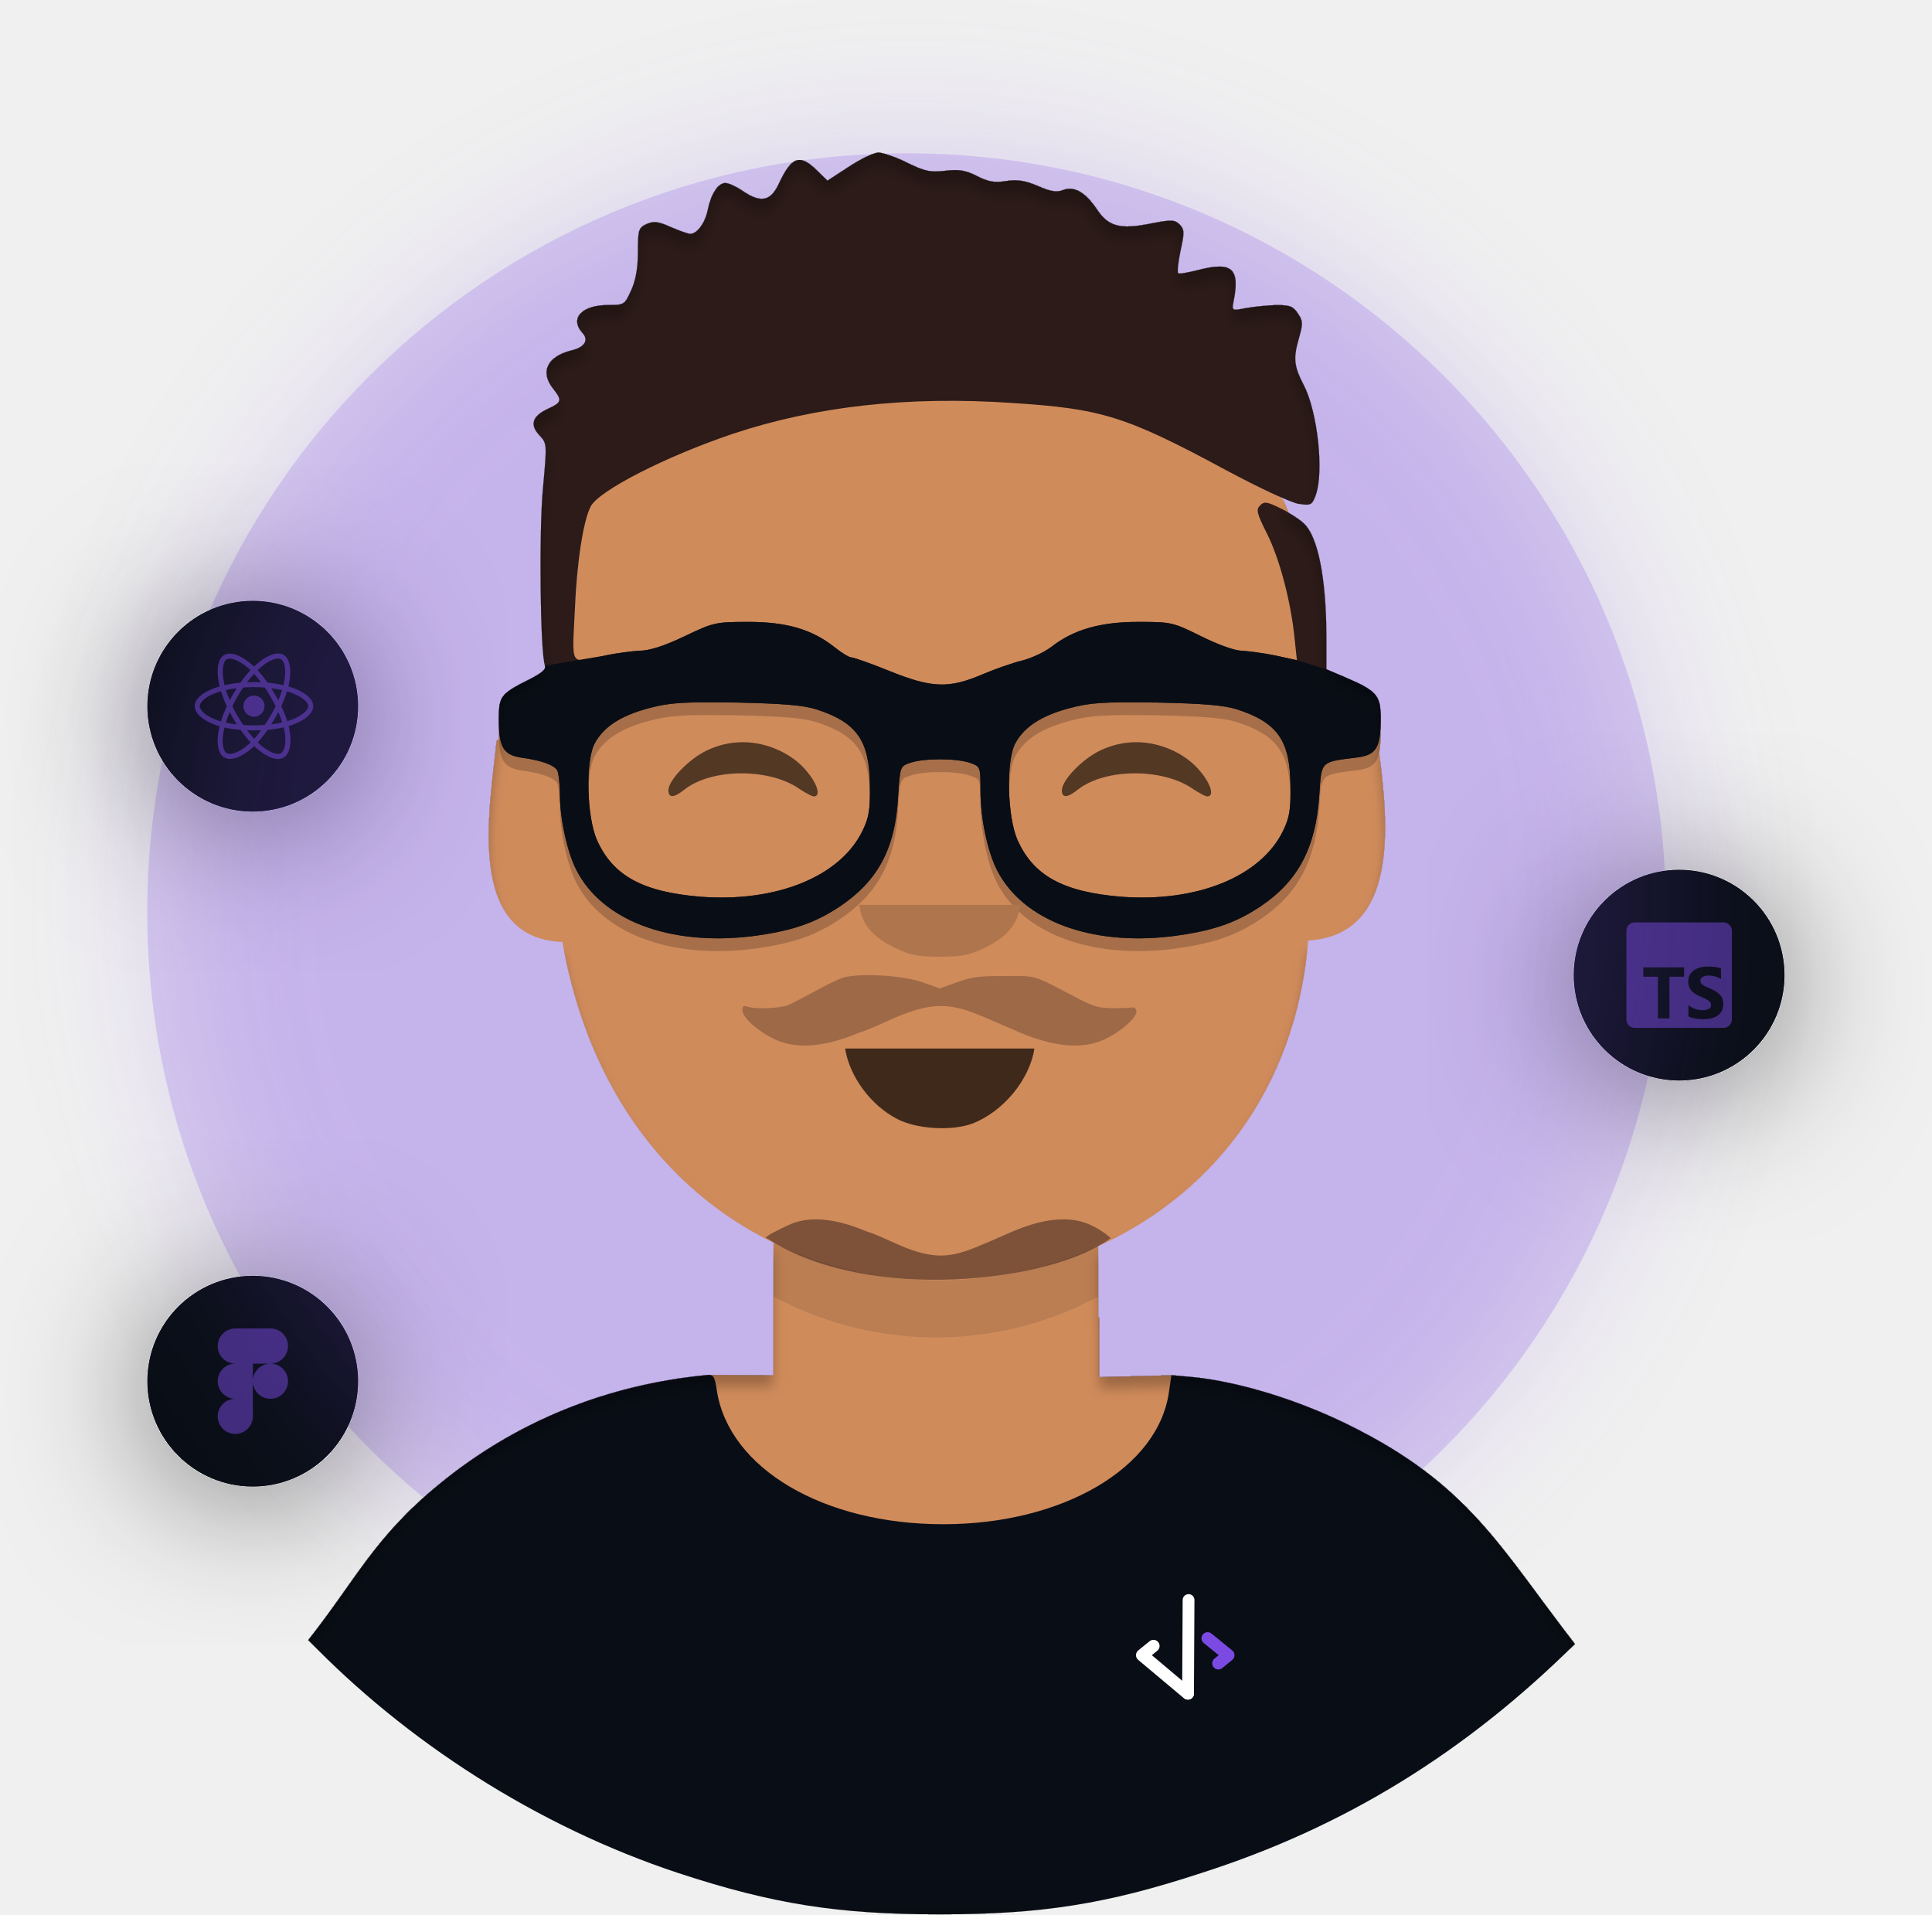
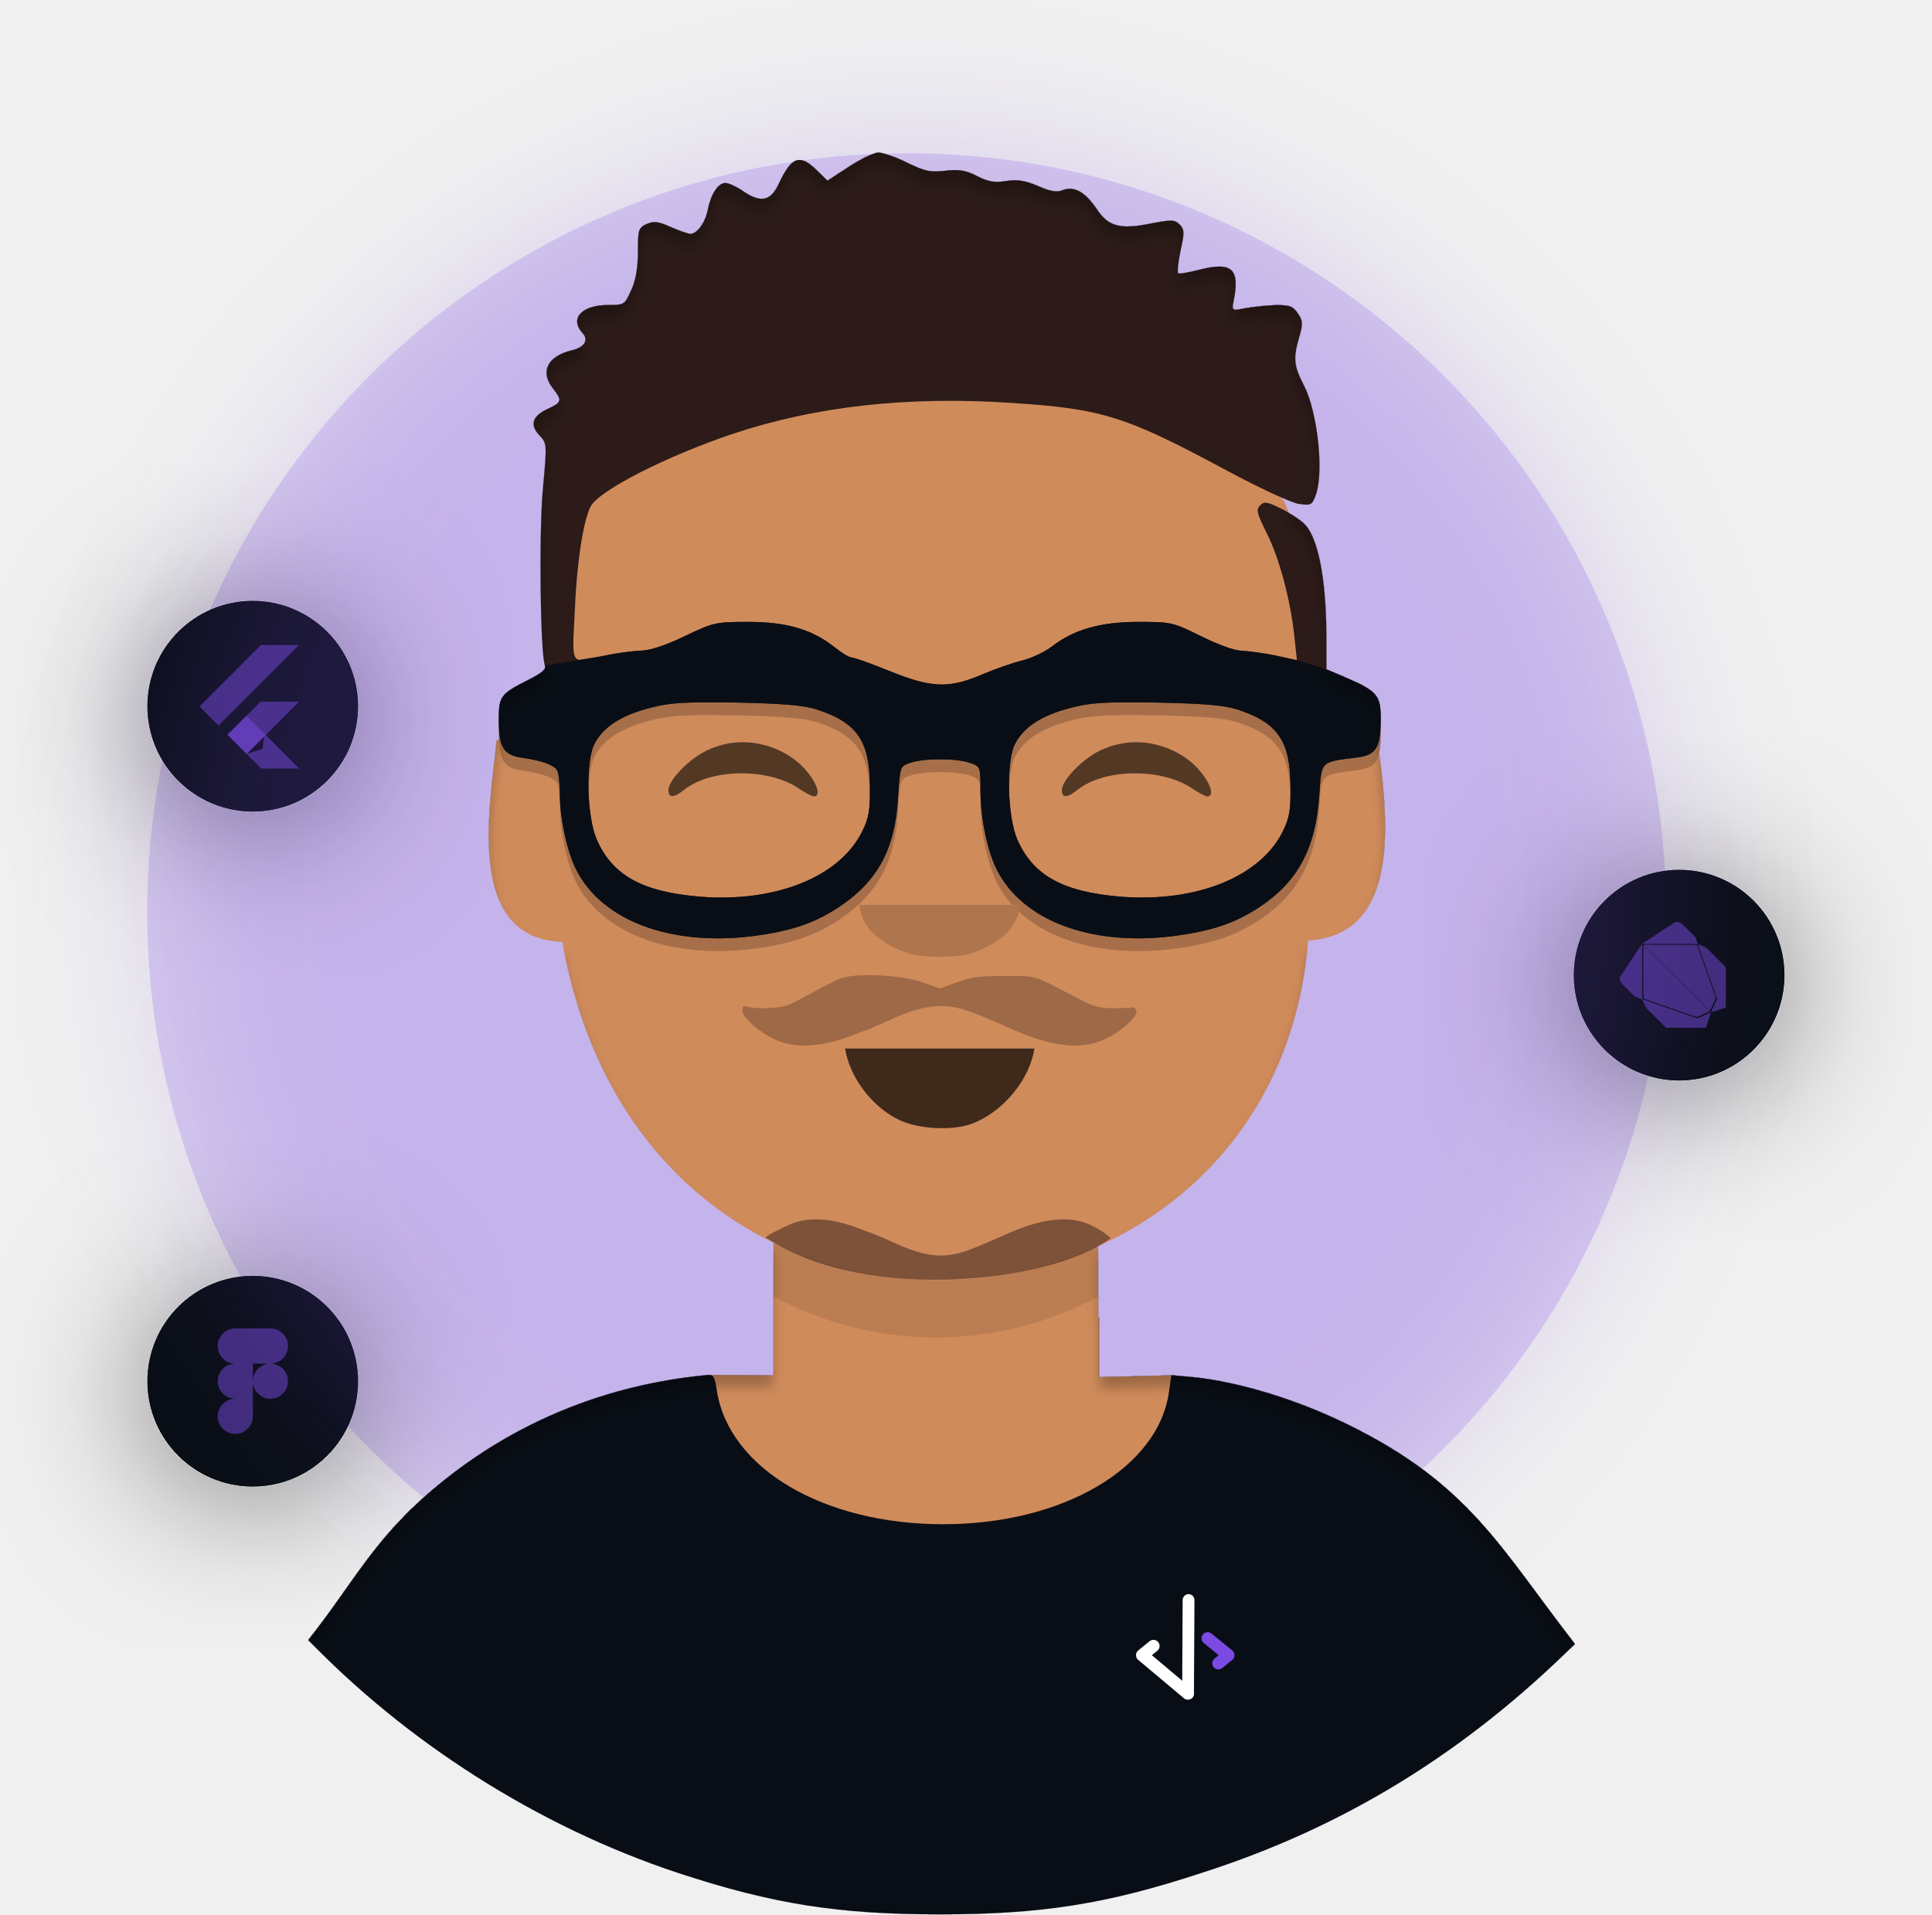
<svg xmlns="http://www.w3.org/2000/svg" width="656" height="650" viewBox="0 0 656 650" fill="none">
  <path d="M565.667 309.713C565.667 167.408 450.231 52.046 307.834 52.046C165.436 52.046 50 167.408 50 309.713C50 452.018 165.436 567.379 307.834 567.379C450.231 567.379 565.667 452.018 565.667 309.713Z" fill="#7B4AE2" fill-opacity="0.2" />
  <g filter="url(#filter0_d_21_4106)">
    <circle cx="570.143" cy="331.11" r="35.81" fill="#090E16" />
  </g>
-   <g clip-path="url(#clip0_21_4106)">
-     <path fill-rule="evenodd" clip-rule="evenodd" d="M585.251 313.205H555.036C553.491 313.205 552.238 314.458 552.238 316.003V346.218C552.238 347.763 553.491 349.015 555.036 349.015H585.251C586.796 349.015 588.049 347.763 588.049 346.218V316.003C588.049 314.458 586.796 313.205 585.251 313.205ZM573.293 345.112V341.248C573.994 341.836 574.755 342.277 575.577 342.57C576.399 342.864 577.229 343.011 578.066 343.011C578.558 343.011 578.987 342.967 579.353 342.878C579.72 342.79 580.026 342.667 580.272 342.51C580.517 342.353 580.701 342.168 580.821 341.955C580.942 341.741 581.003 341.51 581.003 341.26C581.003 340.922 580.906 340.621 580.713 340.355C580.519 340.089 580.256 339.844 579.921 339.618C579.587 339.393 579.19 339.176 578.731 338.967C578.272 338.757 577.776 338.544 577.245 338.327C575.891 337.763 574.882 337.075 574.218 336.262C573.553 335.449 573.221 334.467 573.221 333.316C573.221 332.415 573.402 331.64 573.765 330.992C574.127 330.344 574.621 329.811 575.245 329.392C575.869 328.974 576.592 328.666 577.414 328.469C578.236 328.271 579.106 328.173 580.024 328.173C580.926 328.173 581.726 328.227 582.423 328.336C583.119 328.444 583.762 328.611 584.35 328.837V332.447C584.06 332.246 583.744 332.068 583.401 331.916C583.059 331.763 582.706 331.636 582.344 331.535C581.981 331.434 581.621 331.36 581.262 331.312C580.904 331.264 580.564 331.239 580.241 331.239C579.798 331.239 579.396 331.282 579.033 331.366C578.671 331.451 578.364 331.569 578.115 331.722C577.865 331.875 577.672 332.058 577.535 332.272C577.398 332.485 577.329 332.724 577.329 332.99C577.329 333.28 577.406 333.539 577.559 333.769C577.712 333.998 577.929 334.216 578.211 334.421C578.493 334.626 578.836 334.827 579.238 335.024C579.641 335.222 580.096 335.425 580.604 335.634C581.297 335.924 581.919 336.232 582.471 336.558C583.023 336.884 583.496 337.252 583.891 337.663C584.285 338.073 584.587 338.542 584.797 339.069C585.006 339.596 585.111 340.21 585.111 340.91C585.111 341.876 584.928 342.687 584.561 343.343C584.195 343.999 583.697 344.53 583.069 344.937C582.441 345.343 581.71 345.635 580.876 345.812C580.042 345.989 579.162 346.078 578.236 346.078C577.285 346.078 576.381 345.997 575.523 345.836C574.665 345.675 573.922 345.434 573.293 345.112ZM571.822 331.634H566.854V345.798H562.918V331.634H557.974V328.452H571.822V331.634Z" fill="#7B4AE2" fill-opacity="0.5" />
-   </g>
+   <path d="M580.606 343.318C580.591 343.34 580.566 343.343 580.543 343.35C580.452 343.463 580.313 343.493 580.189 343.546C578.866 344.123 577.546 344.709 576.226 345.293C576.115 345.341 576.017 345.326 575.91 345.291C575.227 345.062 574.55 344.819 573.871 344.581C573.042 344.289 572.215 343.999 571.386 343.709C569.724 343.128 568.062 342.546 566.401 341.961C565.404 341.61 564.403 341.264 563.406 340.914C561.925 340.394 560.44 339.882 558.961 339.355C558.726 339.271 558.476 339.223 558.263 339.084C558.252 339.075 558.241 339.063 558.229 339.054C558.181 338.986 558.163 338.906 558.147 338.827C558.062 338.427 558.015 338.026 558.01 337.617C557.939 332.172 558.002 326.729 557.98 321.284C557.98 321.196 557.994 321.112 558.009 321.027C558.009 321.009 558.019 320.999 558.033 320.993C558.046 320.982 558.061 320.98 558.075 320.986C558.16 321.03 558.216 321.106 558.281 321.17C565.639 328.479 572.997 335.787 580.355 343.094C580.424 343.163 580.488 343.239 580.577 343.285C580.59 343.295 580.6 343.306 580.608 343.319L580.606 343.318ZM580.613 343.171C580.577 343.176 580.549 343.163 580.525 343.139C580.491 343.103 580.455 343.07 580.421 343.036C573.034 335.698 565.649 328.363 558.262 321.025C558.208 320.972 558.147 320.924 558.106 320.858C558.16 320.814 558.223 320.803 558.289 320.801C558.349 320.8 558.409 320.8 558.469 320.8C563.832 320.8 569.194 320.798 574.557 320.801C575.037 320.801 575.515 320.833 575.987 320.937C576.083 320.957 576.18 320.977 576.257 321.044C576.268 321.053 576.279 321.062 576.292 321.07C576.432 321.294 576.488 321.552 576.576 321.795C577.278 323.78 577.989 325.761 578.688 327.746C579.138 329.025 579.596 330.302 580.05 331.579C580.786 333.649 581.524 335.719 582.255 337.791C582.349 338.057 582.435 338.326 582.542 338.587C582.594 338.715 582.578 338.833 582.521 338.962C582.027 340.054 581.542 341.151 581.054 342.246C580.939 342.504 580.825 342.764 580.707 343.02C580.682 343.073 580.66 343.131 580.613 343.171ZM557.691 339.286C557.803 339.289 557.897 339.347 557.997 339.382C558.474 339.548 558.953 339.713 559.429 339.879C560.404 340.22 561.379 340.563 562.355 340.905C563.218 341.206 564.082 341.504 564.945 341.805C565.519 342.005 566.092 342.209 566.664 342.409C567.676 342.764 568.69 343.116 569.703 343.471C570.255 343.664 570.806 343.859 571.357 344.052C572.385 344.413 573.415 344.771 574.445 345.131C575.013 345.33 575.58 345.529 576.148 345.734C576.252 345.771 576.338 345.765 576.44 345.718C576.894 345.512 577.354 345.317 577.812 345.115C578.156 344.966 578.496 344.811 578.84 344.66C579.396 344.415 579.952 344.173 580.509 343.93C580.655 343.865 580.801 343.803 580.945 343.74C580.671 344.584 580.397 345.428 580.123 346.272C579.957 346.783 579.794 347.295 579.63 347.806C579.519 348.15 579.408 348.495 579.299 348.84C579.25 348.994 579.25 348.998 579.086 348.998C578.352 348.998 577.617 348.996 576.883 348.996C574.808 348.994 572.736 349.01 570.663 348.988C569.069 348.97 567.475 348.983 565.881 348.973C565.782 348.973 565.709 348.946 565.641 348.875C565.532 348.759 565.415 348.651 565.302 348.538C563.622 346.879 561.941 345.22 560.261 343.561C560.072 343.374 559.884 343.184 559.692 342.999C559.23 342.553 558.88 342.024 558.572 341.468C558.199 340.792 557.902 340.083 557.699 339.337C557.694 339.321 557.694 339.303 557.693 339.287L557.691 339.286ZM580.974 343.698C580.997 343.525 581.101 343.385 581.166 343.231C581.326 342.846 581.501 342.466 581.672 342.084C581.819 341.754 581.968 341.425 582.116 341.095C582.32 340.636 582.523 340.177 582.727 339.717C582.797 339.563 582.865 339.408 582.941 339.257C582.988 339.165 583.001 339.083 582.964 338.981C582.726 338.324 582.489 337.665 582.255 337.005C582.134 336.665 582.019 336.322 581.899 335.982C581.612 335.167 581.324 334.353 581.036 333.54C580.841 332.992 580.645 332.444 580.45 331.897C580.167 331.099 579.884 330.3 579.602 329.503C579.409 328.96 579.215 328.419 579.022 327.876C578.723 327.035 578.428 326.194 578.13 325.353C577.935 324.806 577.739 324.258 577.544 323.71C577.26 322.913 576.981 322.114 576.694 321.318C576.612 321.09 576.521 320.866 576.466 320.629C576.813 320.698 577.144 320.819 577.473 320.946C578.298 321.268 579.075 321.679 579.771 322.23C580.087 322.481 580.363 322.778 580.648 323.061C581.063 323.472 581.474 323.889 581.889 324.302C583.22 325.627 584.55 326.955 585.883 328.279C585.966 328.361 586.002 328.443 586 328.559C585.997 331.5 585.997 334.444 585.995 337.385C585.995 338.901 585.992 340.418 585.99 341.934C585.99 341.952 585.99 341.968 585.99 341.986C585.989 342.122 586.016 342.122 585.854 342.174C585.595 342.256 585.333 342.338 585.074 342.42C583.757 342.838 582.44 343.256 581.125 343.674C581.088 343.685 581.049 343.693 581.01 343.703C580.997 343.699 580.986 343.698 580.973 343.695L580.974 343.698ZM576.531 320.703C576.33 320.666 576.13 320.627 575.929 320.592C575.755 320.561 575.582 320.542 575.405 320.532C574.255 320.469 573.106 320.503 571.956 320.502C567.233 320.498 562.512 320.5 557.79 320.502C557.722 320.502 557.654 320.505 557.586 320.508C557.574 320.506 557.563 320.505 557.551 320.502C557.848 320.283 558.163 320.089 558.471 319.886C559.267 319.36 560.067 318.838 560.865 318.312C562.527 317.22 564.188 316.125 565.85 315.033C566.7 314.474 567.553 313.92 568.401 313.357C568.552 313.258 568.688 313.137 568.866 313.079C569.233 312.956 569.596 312.989 569.958 313.093C570.46 313.237 570.895 313.499 571.281 313.846C571.424 313.974 571.558 314.115 571.696 314.25C572.958 315.493 574.22 316.739 575.483 317.981C575.579 318.074 575.645 318.176 575.689 318.303C575.96 319.082 576.24 319.86 576.516 320.639C576.524 320.659 576.527 320.682 576.532 320.705L576.531 320.703ZM557.526 320.539C557.573 320.606 557.55 320.682 557.55 320.753C557.551 326.251 557.551 331.749 557.551 337.246C557.551 337.591 557.582 337.934 557.594 338.277C557.603 338.585 557.668 338.891 557.741 339.191C557.754 339.242 557.785 339.295 557.756 339.352C557.347 339.212 556.938 339.073 556.53 338.931C556.116 338.788 555.704 338.641 555.289 338.5C555.195 338.467 555.119 338.417 555.049 338.347C553.682 336.974 552.312 335.607 550.946 334.234C550.497 333.783 550.179 333.253 550.044 332.625C549.986 332.349 549.98 332.076 550.059 331.802C550.093 331.681 550.143 331.567 550.216 331.465C550.708 330.784 551.157 330.075 551.622 329.379C553.427 326.678 555.226 323.973 557.028 321.27C557.191 321.025 557.357 320.782 557.522 320.537L557.526 320.539Z" fill="#7B4AE2" fill-opacity="0.5" />
  <g filter="url(#filter1_d_21_4106)">
    <circle cx="85.81" cy="239.794" r="35.81" fill="#090E16" />
  </g>
-   <path d="M99.207 233.496C98.79 233.352 98.357 233.216 97.912 233.088C97.985 232.789 98.052 232.494 98.112 232.204C99.093 227.443 98.451 223.608 96.262 222.345C94.162 221.134 90.728 222.396 87.26 225.415C86.927 225.705 86.592 226.012 86.258 226.334C86.035 226.121 85.813 225.915 85.591 225.718C81.956 222.491 78.313 221.131 76.125 222.397C74.028 223.612 73.406 227.217 74.289 231.729C74.375 232.165 74.474 232.61 74.587 233.063C74.071 233.209 73.573 233.365 73.097 233.531C68.836 235.017 66.115 237.345 66.115 239.76C66.115 242.255 69.036 244.757 73.475 246.274C73.825 246.393 74.188 246.507 74.563 246.614C74.441 247.103 74.335 247.583 74.247 248.051C73.405 252.484 74.062 256.005 76.154 257.211C78.315 258.458 81.942 257.177 85.474 254.09C85.753 253.846 86.033 253.587 86.313 253.316C86.677 253.666 87.04 253.997 87.401 254.308C90.822 257.252 94.201 258.441 96.291 257.231C98.45 255.981 99.151 252.199 98.24 247.598C98.171 247.246 98.09 246.887 97.999 246.522C98.254 246.447 98.504 246.369 98.747 246.288C103.362 244.759 106.364 242.288 106.364 239.76C106.364 237.336 103.554 234.992 99.207 233.496ZM98.207 244.656C97.987 244.729 97.761 244.799 97.531 244.868C97.021 243.255 96.334 241.54 95.492 239.769C96.295 238.039 96.956 236.346 97.451 234.744C97.863 234.863 98.263 234.989 98.648 235.122C102.372 236.404 104.644 238.3 104.644 239.76C104.644 241.316 102.191 243.336 98.207 244.656ZM96.553 247.932C96.956 249.966 97.014 251.806 96.747 253.244C96.507 254.536 96.025 255.398 95.429 255.743C94.161 256.477 91.448 255.522 88.523 253.005C88.187 252.716 87.85 252.408 87.511 252.082C88.645 250.842 89.778 249.4 90.885 247.798C92.83 247.626 94.669 247.344 96.336 246.958C96.418 247.289 96.491 247.614 96.553 247.932ZM79.836 255.616C78.597 256.053 77.61 256.066 77.013 255.722C75.744 254.99 75.216 252.163 75.936 248.371C76.019 247.937 76.117 247.491 76.23 247.035C77.879 247.4 79.703 247.662 81.654 247.82C82.767 249.387 83.934 250.828 85.109 252.089C84.852 252.337 84.596 252.573 84.342 252.795C82.78 254.16 81.216 255.129 79.836 255.616ZM74.031 244.647C72.068 243.976 70.447 243.104 69.336 242.153C68.338 241.298 67.834 240.449 67.834 239.76C67.834 238.295 70.019 236.425 73.663 235.155C74.105 235.001 74.568 234.855 75.049 234.719C75.552 236.357 76.213 238.07 77.01 239.802C76.203 241.56 75.533 243.3 75.024 244.958C74.682 244.859 74.35 244.756 74.031 244.647ZM75.977 231.399C75.22 227.533 75.723 224.617 76.987 223.886C78.333 223.106 81.311 224.217 84.449 227.004C84.65 227.182 84.851 227.369 85.053 227.561C83.884 228.817 82.728 230.247 81.624 231.804C79.731 231.98 77.919 232.262 76.253 232.639C76.149 232.218 76.056 231.804 75.977 231.399ZM93.338 235.686C92.94 234.998 92.531 234.327 92.114 233.673C93.399 233.836 94.629 234.051 95.784 234.315C95.438 235.427 95.005 236.589 94.496 237.781C94.131 237.087 93.745 236.389 93.338 235.686ZM86.258 228.79C87.051 229.649 87.846 230.609 88.627 231.65C87.84 231.612 87.043 231.593 86.239 231.593C85.443 231.593 84.652 231.612 83.87 231.648C84.652 230.617 85.453 229.659 86.258 228.79ZM79.133 235.698C78.735 236.388 78.356 237.083 77.997 237.779C77.496 236.592 77.068 235.424 76.718 234.297C77.866 234.04 79.091 233.83 80.367 233.67C79.944 234.33 79.532 235.006 79.133 235.698V235.698ZM80.403 245.973C79.085 245.826 77.842 245.627 76.694 245.377C77.05 244.229 77.487 243.036 77.999 241.823C78.359 242.519 78.74 243.215 79.14 243.906H79.14C79.547 244.61 79.97 245.3 80.403 245.973ZM86.306 250.852C85.491 249.972 84.678 249 83.884 247.953C84.655 247.984 85.441 247.999 86.239 247.999C87.059 247.999 87.871 247.981 88.669 247.945C87.885 249.01 87.094 249.984 86.306 250.852ZM94.513 241.761C95.051 242.988 95.504 244.174 95.864 245.302C94.697 245.568 93.437 245.783 92.11 245.942C92.528 245.28 92.94 244.597 93.345 243.894C93.755 243.183 94.144 242.471 94.513 241.761ZM91.856 243.035C91.227 244.126 90.581 245.167 89.925 246.15C88.731 246.236 87.497 246.28 86.239 246.28C84.987 246.28 83.768 246.241 82.595 246.165C81.913 245.169 81.253 244.124 80.628 243.044H80.628C80.004 241.968 79.43 240.881 78.91 239.802C79.43 238.719 80.003 237.632 80.623 236.557L80.623 236.557C81.244 235.479 81.898 234.44 82.574 233.45C83.771 233.36 84.999 233.312 86.239 233.312H86.239C87.485 233.312 88.714 233.36 89.911 233.451C90.576 234.434 91.226 235.47 91.85 236.548C92.481 237.638 93.061 238.718 93.585 239.777C93.063 240.855 92.484 241.945 91.856 243.035ZM95.403 223.834C96.751 224.612 97.275 227.746 96.428 231.857C96.374 232.119 96.313 232.386 96.247 232.657C94.577 232.272 92.764 231.985 90.865 231.807C89.76 230.232 88.613 228.8 87.463 227.561C87.772 227.263 88.081 226.979 88.389 226.712C91.36 224.126 94.137 223.105 95.403 223.834ZM86.239 236.166C88.224 236.166 89.833 237.775 89.833 239.76C89.833 241.745 88.224 243.354 86.239 243.354C84.254 243.354 82.645 241.745 82.645 239.76C82.645 237.775 84.254 236.166 86.239 236.166Z" fill="#7B4AE2" fill-opacity="0.5" />
+   <path d="M88.61 219L67.721 239.889L74.187 246.355L101.542 219H88.61Z" fill="#7B4AE2" fill-opacity="0.5" />
+   <path d="M88.465 238.264L77.28 249.449L83.77 256.036L90.224 249.582L101.542 238.264H88.465Z" fill="#7B4AE2" fill-opacity="0.5" />
+   <path d="M83.77 256.036L88.683 260.949H101.542L90.224 249.582L83.77 256.036Z" fill="#7B4AE2" fill-opacity="0.5" />
+   <path d="M77.207 249.521L83.673 243.056L90.224 249.582L83.77 256.036L77.207 249.521Z" fill="#7B4AE2" fill-opacity="0.5" />
+   <path d="M83.77 256.036L89.144 254.252L89.678 250.128L83.77 256.036Z" fill="url(#paint0_linear_21_4106)" fill-opacity="0.8" />
  <g filter="url(#filter2_d_21_4106)">
    <circle cx="85.81" cy="468.98" r="35.81" fill="#090E16" />
  </g>
-   <g clip-path="url(#clip1_21_4106)">
+   <g clip-path="url(#clip0_21_4106)">
    <path fill-rule="evenodd" clip-rule="evenodd" d="M79.888 451.074C76.594 451.074 73.92 453.748 73.92 457.043C73.92 460.337 76.594 463.011 79.888 463.011C76.594 463.011 73.92 465.685 73.92 468.98C73.92 472.274 76.594 474.948 79.888 474.948C76.594 474.948 73.92 477.622 73.92 480.916C73.92 484.211 76.594 486.885 79.888 486.885C83.183 486.885 85.857 484.211 85.857 480.916L85.857 468.98C85.857 472.274 88.531 474.948 91.825 474.948C95.12 474.948 97.794 472.274 97.794 468.98C97.794 465.685 95.12 463.011 91.825 463.011C95.12 463.011 97.794 460.337 97.794 457.043C97.794 453.748 95.12 451.074 91.825 451.074H79.888ZM91.825 463.011H85.857L85.857 468.98C85.857 465.685 88.531 463.011 91.825 463.011Z" fill="#7B4AE2" fill-opacity="0.5" />
  </g>
  <g filter="url(#filter3_f_21_4106)">
    <circle cx="309.624" cy="305.148" r="255.148" fill="#7B4AE2" fill-opacity="0.2" />
  </g>
  <g filter="url(#filter4_i_21_4106)">
    <path fill-rule="evenodd" clip-rule="evenodd" d="M262.636 404.465C299.391 424.056 340.608 421.88 372.901 404.463V447.383L373.266 447.373V472.573H262.636V404.465Z" fill="#BB7D52" />
    <path fill-rule="evenodd" clip-rule="evenodd" d="M262.635 440.226C299.39 459.819 340.607 457.642 372.901 440.226V467.595L397.734 466.977L398.042 466.988C398.042 532.959 240.326 542.834 240.326 466.889L240.942 466.861L262.635 466.972V440.226Z" fill="#D08B5B" />
    <path fill-rule="evenodd" clip-rule="evenodd" d="M198.067 169.098C285.781 113.249 397.996 133.109 435.909 169.937C446.87 196.314 447.645 221.755 444.42 249.065C451.825 243.751 460.631 244.967 467.569 249.916C470.38 272.577 477.909 317.405 444.169 319.35C432.553 463.956 219.72 481.955 190.95 319.823C157.51 318.669 166.527 273.364 168.616 251.608C176.639 245.504 185.801 248.576 191.487 251.307L198.067 169.098Z" fill="#D08B5B" />
    <path fill-rule="evenodd" clip-rule="evenodd" d="M185.039 230.339C185.499 231.604 184.002 232.87 179.511 235.172C170.215 239.815 169.4 240.78 169.377 248.053V248.405C169.377 258.185 170.874 260.715 177.322 261.637C183.887 262.558 188.034 264.053 189.186 265.894C189.645 266.7 190.107 270.382 190.107 274.179C190.107 282.349 192.64 293.856 195.75 299.839C204.502 316.87 227.304 325.5 254.943 322.278C268.533 320.551 276.479 317.905 285.116 312.151C298.015 303.522 304.003 292.475 304.924 275.1C305.616 264.513 305.616 264.513 309.071 263.362C313.562 261.752 324.733 261.752 329.34 263.362C332.909 264.628 332.909 264.628 332.909 272.799C332.909 282.234 335.328 293.511 338.552 299.84C347.305 316.87 370.107 325.5 397.631 322.278C411.336 320.552 419.282 317.905 427.92 312.153C440.818 303.523 446.807 292.131 447.958 274.295C448.764 262.558 448.189 263.133 460.857 261.522C467.305 260.717 468.803 258.185 468.803 248.289C468.803 240.464 467.536 238.97 456.826 234.367L450.376 231.604L440.357 228.499L432.987 226.888C428.956 226.082 423.774 225.391 421.585 225.276C419.282 225.276 413.525 223.204 407.767 220.329C398.207 215.61 397.747 215.495 386.461 215.495C373.563 215.495 364.464 218.142 357.093 223.896C354.906 225.621 350.299 227.807 347.074 228.613C343.734 229.419 337.516 231.605 333.255 233.446C322.084 238.164 316.326 237.934 302.046 232.18C295.827 229.65 289.953 227.577 289.148 227.577C288.34 227.577 285.692 225.967 283.274 224.011C275.673 218.027 267.151 215.495 254.022 215.495C242.851 215.495 242.161 215.726 232.257 220.444C225.577 223.666 220.394 225.276 217.285 225.276C214.75 225.391 209.223 226.082 205.077 227.003L185.039 230.339ZM277.17 245.183C290.988 249.67 295.249 255.768 295.365 271.187C295.48 279.358 295.02 282.005 292.832 286.491C285.232 302.026 263.58 310.772 237.898 308.815C218.206 307.204 208.071 301.681 202.659 289.484C199.204 281.544 198.743 262.558 201.967 256.689C204.962 251.165 210.721 247.369 220.163 244.837C227.534 242.881 231.565 242.651 249.991 242.881C265.883 243.226 272.794 243.802 277.17 245.183ZM419.972 245.183C433.793 249.67 438.053 255.768 438.169 271.187C438.284 279.358 437.823 282.005 435.635 286.491C428.034 302.026 406.383 310.772 380.701 308.815C361.009 307.204 350.874 301.681 345.461 289.484C342.006 281.544 341.546 262.558 344.77 256.689C347.765 251.165 353.523 247.369 362.966 244.837C370.337 242.881 374.367 242.651 392.793 242.881C408.686 243.226 415.596 243.802 419.972 245.183Z" fill="#A66F49" />
    <path fill-rule="evenodd" clip-rule="evenodd" d="M288.225 56.623L280.97 61.341L277.284 57.773C271.526 52.135 268.762 53.171 264.386 62.491C261.737 68.245 258.398 68.935 252.64 65.138C250.336 63.527 247.457 62.146 246.306 62.146C243.772 62.146 241.353 66.058 240.317 71.236C239.511 75.494 236.747 79.406 234.444 79.406C233.638 79.406 230.643 78.37 227.765 77.105C223.388 75.148 222.006 75.033 219.588 76.069C216.824 77.335 216.593 78.025 216.593 85.62C216.593 91.143 215.787 95.401 214.29 98.623C212.102 103.455 211.987 103.571 206.574 103.571C197.591 103.571 193.33 108.058 197.706 113.006C200.01 115.422 198.512 117.954 194.022 118.99C185.729 121.061 183.311 126.354 187.802 131.992C190.912 136.019 190.797 136.595 185.844 138.897C180.662 141.428 179.857 144.305 183.196 147.872C185.729 150.634 185.729 150.748 184.347 165.938C182.966 180.666 183.426 221.746 185.039 226.003C185.499 227.269 184.002 228.535 179.511 230.836C170.067 235.554 169.377 236.474 169.377 244.069C169.377 253.85 170.874 256.381 177.323 257.302C183.887 258.222 188.033 259.718 189.185 261.559C189.645 262.365 190.106 266.047 190.106 269.844C190.106 278.014 192.64 289.521 195.749 295.504C204.502 312.535 227.304 321.164 254.944 317.943C268.533 316.217 276.479 313.57 285.116 307.817C298.015 299.187 304.003 288.14 304.925 270.765C305.616 260.178 305.616 260.178 309.071 259.028C313.562 257.417 324.733 257.417 329.339 259.028C332.91 260.294 332.91 260.294 332.91 268.464C332.91 277.9 335.328 289.176 338.553 295.505C347.305 312.535 370.107 321.165 397.631 317.944C411.336 316.217 419.282 313.571 427.92 307.818C440.818 299.188 446.807 287.796 447.958 269.96C448.764 258.223 448.189 258.799 460.857 257.187C467.306 256.382 468.803 253.85 468.803 243.955C468.803 236.13 467.536 234.634 456.826 230.032L450.377 227.27V215.763C450.261 196.086 447.498 182.163 442.66 177.675C441.048 176.18 437.478 173.878 434.599 172.497C430.108 170.311 429.187 170.196 427.805 171.692C426.423 173.073 426.768 174.339 430.223 181.243C434.484 189.758 438.284 204.141 439.551 216.569L440.357 224.164L432.987 222.552C428.956 221.747 423.774 221.057 421.585 220.942C419.282 220.942 413.524 218.87 407.766 215.994C398.207 211.276 397.747 211.16 386.461 211.16C373.562 211.16 364.464 213.807 357.094 219.56C354.906 221.287 350.299 223.473 347.075 224.279C343.735 225.084 337.516 227.27 333.255 229.111C322.084 233.829 316.326 233.599 302.045 227.845C295.827 225.314 289.953 223.243 289.147 223.243C288.341 223.243 285.692 221.632 283.274 219.676C275.673 213.692 267.151 211.16 254.022 211.16C242.851 211.16 242.16 211.391 232.256 216.108C225.576 219.33 220.394 220.942 217.285 220.942C214.751 221.057 209.223 221.747 205.078 222.667C193.331 225.199 194.252 226.695 195.173 207.363C195.864 190.794 198.052 176.756 200.586 171.922C203.465 166.514 226.267 154.892 248.84 147.298C276.825 137.977 308.264 134.41 343.735 136.827C374.138 138.783 382.2 141.314 415.828 159.38C427.574 165.709 438.515 170.772 441.048 171.117C445.195 171.692 445.54 171.462 446.806 168.009C449.571 160.07 447.382 140.048 442.776 130.958C439.321 124.284 439.091 121.752 441.048 114.848C442.43 110.015 442.43 108.98 440.703 106.448C439.091 104.032 437.939 103.572 433.333 103.572C430.338 103.687 425.732 104.147 423.083 104.607C418.361 105.528 418.246 105.528 418.822 102.536C421.125 91.26 418.361 88.728 407.19 91.604C403.62 92.525 400.28 93.101 400.05 92.755C399.705 92.41 400.05 88.958 400.856 85.161C402.237 78.947 402.123 77.912 400.511 76.185C398.783 74.575 397.747 74.575 391.067 75.841C380.357 78.027 376.326 76.991 372.41 71.007C368.38 65.139 364.694 63.068 360.894 64.563C358.821 65.369 356.633 65.024 352.487 63.183C348.11 61.342 345.577 60.881 341.662 61.456C337.631 62.147 335.443 61.687 331.642 59.731C327.727 57.775 325.539 57.429 320.817 58.004C315.75 58.58 313.907 58.119 308.034 55.243C304.349 53.402 299.973 51.906 298.36 51.791C296.748 51.791 292.256 53.977 288.226 56.624L288.225 56.623ZM277.169 240.847C290.989 245.335 295.25 251.434 295.365 266.853C295.481 275.022 295.02 277.669 292.832 282.157C285.231 297.691 263.58 306.436 237.898 304.48C218.206 302.869 208.071 297.346 202.659 285.148C199.204 277.209 198.743 258.222 201.967 252.354C204.962 246.831 210.72 243.034 220.163 240.502C227.534 238.546 231.565 238.315 249.991 238.546C265.883 238.891 272.793 239.466 277.169 240.847ZM419.972 240.847C433.792 245.335 438.053 251.434 438.168 266.853C438.284 275.022 437.823 277.669 435.635 282.157C428.034 297.691 406.383 306.436 380.701 304.48C361.009 302.869 350.874 297.346 345.462 285.148C342.007 277.209 341.546 258.222 344.77 252.354C347.765 246.831 353.523 243.034 362.966 240.502C370.337 238.546 374.368 238.315 392.794 238.546C408.686 238.891 415.596 239.466 419.972 240.847Z" fill="#2C1B18" />
    <path fill-rule="evenodd" clip-rule="evenodd" d="M240.087 254.771C233.983 257.647 226.957 264.897 226.957 268.349C226.957 270.995 228.8 270.995 232.37 268.119C241.698 260.754 261.507 260.754 271.641 268.003C273.599 269.269 275.672 270.419 276.363 270.419C278.781 270.419 277.63 266.277 273.945 261.904C269.108 255.921 260.471 252.009 252.293 252.009C248.032 252.009 244.002 252.929 240.087 254.77V254.771Z" fill="#533824" />
    <path fill-rule="evenodd" clip-rule="evenodd" d="M373.677 254.771C367.573 257.647 360.548 264.897 360.548 268.349C360.548 270.995 362.391 270.995 365.961 268.119C375.289 260.754 395.097 260.754 405.232 268.003C407.189 269.269 409.262 270.419 409.954 270.419C412.372 270.419 411.22 266.277 407.535 261.904C402.698 255.921 394.061 252.009 385.884 252.009C381.623 252.009 377.593 252.929 373.677 254.77L373.677 254.771Z" fill="#533824" />
    <path fill-rule="evenodd" clip-rule="evenodd" d="M292.256 309.773C293.523 314.721 297.208 318.634 303.657 321.741C308.84 324.272 311.488 324.848 319.089 324.848C326.69 324.848 329.339 324.272 334.521 321.741C340.97 318.634 344.655 314.722 345.922 309.773L346.498 307.242H319.089H291.68L292.256 309.773Z" fill="#AF754C" />
    <path fill-rule="evenodd" clip-rule="evenodd" d="M185.039 226.003C185.499 227.269 184.002 228.535 179.511 230.836C170.215 235.479 169.4 236.446 169.377 243.718V244.07C169.377 253.85 170.874 256.381 177.322 257.302C183.887 258.222 188.034 259.718 189.186 261.559C189.645 262.365 190.107 266.047 190.107 269.844C190.107 278.014 192.64 289.522 195.75 295.504C204.502 312.535 227.304 321.164 254.943 317.943C268.533 316.216 276.479 313.57 285.116 307.817C298.015 299.187 304.003 288.141 304.924 270.765C305.616 260.178 305.616 260.178 309.071 259.028C313.562 257.418 324.733 257.418 329.34 259.028C332.909 260.293 332.909 260.293 332.909 268.464C332.909 277.899 335.328 289.176 338.552 295.506C347.305 312.535 370.107 321.164 397.631 317.943C411.336 316.217 419.282 313.57 427.92 307.818C440.818 299.188 446.807 287.796 447.958 269.96C448.764 258.222 448.189 258.799 460.857 257.187C467.305 256.382 468.803 253.85 468.803 243.954C468.803 236.13 467.536 234.635 456.826 230.032L450.376 227.269L440.357 224.164L432.987 222.552C428.956 221.747 423.774 221.056 421.585 220.941C419.282 220.941 413.525 218.87 407.767 215.994C398.207 211.276 397.747 211.16 386.461 211.16C373.563 211.16 364.464 213.807 357.093 219.561C354.906 221.286 350.299 223.473 347.074 224.278C343.734 225.084 337.516 227.27 333.255 229.111C322.084 233.829 316.326 233.599 302.046 227.845C295.827 225.315 289.953 223.242 289.148 223.242C288.34 223.242 285.692 221.632 283.274 219.676C275.673 213.692 267.151 211.16 254.022 211.16C242.851 211.16 242.161 211.391 232.257 216.109C225.577 219.331 220.394 220.941 217.285 220.941C214.75 221.056 209.223 221.747 205.077 222.667L185.039 226.003ZM277.17 240.848C290.988 245.336 295.249 251.434 295.365 266.853C295.48 275.023 295.02 277.67 292.832 282.156C285.232 297.691 263.58 306.437 237.898 304.479C218.206 302.869 208.071 297.346 202.659 285.149C199.204 277.209 198.743 258.222 201.967 252.354C204.962 246.83 210.721 243.034 220.163 240.502C227.534 238.546 231.565 238.316 249.991 238.546C265.883 238.89 272.794 239.467 277.17 240.848ZM419.972 240.848C433.793 245.336 438.053 251.434 438.169 266.853C438.284 275.023 437.823 277.67 435.635 282.156C428.034 297.691 406.383 306.437 380.701 304.479C361.009 302.869 350.874 297.346 345.461 285.149C342.006 277.209 341.546 258.222 344.77 252.354C347.765 246.83 353.523 243.034 362.966 240.502C370.337 238.546 374.367 238.316 392.793 238.546C408.686 238.89 415.596 239.467 419.972 240.848Z" fill="#090E16" />
    <path fill-rule="evenodd" clip-rule="evenodd" d="M286.958 356.03C288.455 365.581 295.711 375.362 304.694 379.965C311.258 383.417 323.35 384.107 330.26 381.461C340.625 377.434 349.608 366.617 351.22 356.03H286.958Z" fill="#3E291B" />
    <path fill-rule="evenodd" clip-rule="evenodd" d="M285.974 332.045C284.22 332.682 279.915 334.752 276.407 336.744C272.899 338.655 268.913 340.727 267.558 341.285C264.768 342.399 256.557 342.718 253.926 341.842C252.411 341.363 252.092 341.523 252.092 343.036C252.092 345.506 257.275 350.126 262.935 352.835C270.269 356.339 279.835 355.622 291.794 350.604C296.41 349.244 303.087 345.603 308.455 343.754C320.283 339.575 326.325 341.973 336.996 346.542L346.323 350.604C358.282 355.622 367.848 356.339 375.183 352.835C380.923 350.126 386.264 345.267 385.866 343.196C385.706 342.399 384.988 341.922 384.351 342.081C383.713 342.24 380.763 342.32 377.734 342.32C372.95 342.24 371.515 341.842 365.776 338.895C350.23 330.77 352.462 331.407 340.982 331.407C331.814 331.407 329.98 331.725 324.879 333.558L319.058 335.628L313.318 333.558C306.303 331.088 291.395 330.292 285.974 332.045Z" fill="#2C1B18" fill-opacity="0.302" />
    <path d="M359.721 578.002L367.116 571.994C368.83 570.602 371.349 570.861 372.742 572.574C374.136 574.286 373.876 576.802 372.162 578.195L368.583 581.102L394.568 602.978C396.281 604.37 396.541 606.887 395.148 608.599C394.357 609.57 393.205 610.074 392.043 610.074C391.156 610.074 390.263 609.781 389.522 609.179L359.721 584.202C358.787 583.443 358.245 582.305 358.245 581.102C358.245 579.899 358.787 578.76 359.721 578.002Z" fill="#7B4AE2" />
    <path d="M392.56 541.293C394.683 541.31 396.391 543.043 396.374 545.165L396.044 606.263C396.027 608.384 394.291 610.091 392.168 610.074C391.63 610.07 391.12 609.955 390.656 609.752C389.291 609.154 388.341 607.786 388.354 606.201L388.685 545.104C388.702 542.982 390.437 541.276 392.56 541.293Z" fill="#7B4AE2" />
    <path d="M409.437 583.321L412.169 581.102L402.441 573.198C400.727 571.806 400.468 569.29 401.861 567.577C403.254 565.865 405.773 565.606 407.487 566.998L421.03 578.002C421.965 578.76 422.507 579.899 422.507 581.102C422.507 582.305 421.965 583.443 421.03 584.202L414.483 589.522C413.742 590.123 412.849 590.417 411.963 590.417C410.8 590.417 409.648 589.913 408.857 588.942C407.464 587.23 407.724 584.713 409.437 583.321Z" fill="#C83267" />
    <path fill-rule="evenodd" clip-rule="evenodd" d="M239.624 466.93C205.652 470.236 174.789 482.889 149.107 503.977C127.008 522.046 120.843 536.407 104.663 556.86C137.629 591.033 181.958 619.988 230.298 635.98C262.543 646.58 284.54 650 319.088 650C353.639 650 375.634 646.58 407.881 635.98C456.649 620.396 497.728 594.859 534.759 558.205C509.396 525.495 498.957 504.057 458.091 483.914C440.931 475.365 420.778 469.21 405.346 467.614L398.078 466.959L397.733 466.952L396.939 472.402C393.485 498.392 360.895 517.542 320.241 517.542C279.589 517.542 247.573 498.619 243.426 472.288C242.621 467.045 242.274 466.588 239.626 466.93H239.624Z" fill="#090E16" />
    <path fill-rule="evenodd" clip-rule="evenodd" d="M260.698 420.613L260.218 420.462C258.905 420.049 265.355 417.106 267.641 416.013C274.36 412.803 283.123 413.459 294.077 418.056C298.306 419.302 304.422 422.637 309.34 424.331C320.174 428.16 325.709 425.962 335.484 421.778L344.029 418.056C354.983 413.459 363.746 412.803 370.465 416.013C372.718 417.077 374.943 418.457 376.637 419.932L377.147 420.376C357.539 435.321 294.686 442.75 260.698 420.613Z" fill="#2C1B18" fill-opacity="0.502" />
    <path d="M386.489 560.392L390.339 557.264C391.231 556.539 392.542 556.675 393.267 557.566C393.993 558.457 393.858 559.768 392.965 560.492L391.103 562.006L404.628 573.396C405.521 574.12 405.656 575.431 404.93 576.322C404.519 576.828 403.919 577.09 403.314 577.09C402.853 577.09 402.388 576.938 402.002 576.624L386.489 563.62C386.003 563.225 385.721 562.632 385.721 562.006C385.721 561.38 386.003 560.787 386.489 560.392Z" fill="white" />
    <path d="M403.584 541.28C404.689 541.289 405.578 542.191 405.569 543.296L405.397 575.106C405.388 576.211 404.485 577.099 403.379 577.09C403.099 577.088 402.834 577.028 402.592 576.923C401.882 576.611 401.387 575.899 401.394 575.074L401.566 543.264C401.575 542.16 402.478 541.271 403.584 541.28Z" fill="white" />
    <path d="M412.369 563.161L413.791 562.006L408.727 557.891C407.835 557.167 407.7 555.856 408.425 554.965C409.15 554.073 410.461 553.938 411.353 554.663L418.404 560.392C418.89 560.787 419.172 561.38 419.172 562.006C419.172 562.632 418.89 563.225 418.404 563.62L414.996 566.39C414.609 566.703 414.145 566.856 413.684 566.856C413.078 566.856 412.478 566.594 412.067 566.088C411.342 565.196 411.477 563.886 412.369 563.161Z" fill="#7B4AE2" />
  </g>
  <defs>
    <filter id="filter0_d_21_4106" x="484.333" y="249.3" width="171.62" height="171.62" filterUnits="userSpaceOnUse" color-interpolation-filters="sRGB">
      <feFlood flood-opacity="0" result="BackgroundImageFix" />
      <feColorMatrix in="SourceAlpha" type="matrix" values="0 0 0 0 0 0 0 0 0 0 0 0 0 0 0 0 0 0 127 0" result="hardAlpha" />
      <feOffset dy="4" />
      <feGaussianBlur stdDeviation="25" />
      <feComposite in2="hardAlpha" operator="out" />
      <feColorMatrix type="matrix" values="0 0 0 0 0 0 0 0 0 0 0 0 0 0 0 0 0 0 0.5 0" />
      <feBlend mode="normal" in2="BackgroundImageFix" result="effect1_dropShadow_21_4106" />
      <feBlend mode="normal" in="SourceGraphic" in2="effect1_dropShadow_21_4106" result="shape" />
    </filter>
    <filter id="filter1_d_21_4106" x="0" y="157.984" width="171.62" height="171.62" filterUnits="userSpaceOnUse" color-interpolation-filters="sRGB">
      <feFlood flood-opacity="0" result="BackgroundImageFix" />
      <feColorMatrix in="SourceAlpha" type="matrix" values="0 0 0 0 0 0 0 0 0 0 0 0 0 0 0 0 0 0 127 0" result="hardAlpha" />
      <feOffset dy="4" />
      <feGaussianBlur stdDeviation="25" />
      <feComposite in2="hardAlpha" operator="out" />
      <feColorMatrix type="matrix" values="0 0 0 0 0 0 0 0 0 0 0 0 0 0 0 0 0 0 0.5 0" />
      <feBlend mode="normal" in2="BackgroundImageFix" result="effect1_dropShadow_21_4106" />
      <feBlend mode="normal" in="SourceGraphic" in2="effect1_dropShadow_21_4106" result="shape" />
    </filter>
    <filter id="filter2_d_21_4106" x="0" y="387.169" width="171.62" height="171.62" filterUnits="userSpaceOnUse" color-interpolation-filters="sRGB">
      <feFlood flood-opacity="0" result="BackgroundImageFix" />
      <feColorMatrix in="SourceAlpha" type="matrix" values="0 0 0 0 0 0 0 0 0 0 0 0 0 0 0 0 0 0 127 0" result="hardAlpha" />
      <feOffset dy="4" />
      <feGaussianBlur stdDeviation="25" />
      <feComposite in2="hardAlpha" operator="out" />
      <feColorMatrix type="matrix" values="0 0 0 0 0 0 0 0 0 0 0 0 0 0 0 0 0 0 0.5 0" />
      <feBlend mode="normal" in2="BackgroundImageFix" result="effect1_dropShadow_21_4106" />
      <feBlend mode="normal" in="SourceGraphic" in2="effect1_dropShadow_21_4106" result="shape" />
    </filter>
    <filter id="filter3_f_21_4106" x="4.476" y="0" width="610.296" height="610.296" filterUnits="userSpaceOnUse" color-interpolation-filters="sRGB">
      <feFlood flood-opacity="0" result="BackgroundImageFix" />
      <feBlend mode="normal" in="SourceGraphic" in2="BackgroundImageFix" result="shape" />
      <feGaussianBlur stdDeviation="25" result="effect1_foregroundBlur_21_4106" />
    </filter>
    <filter id="filter4_i_21_4106" x="104.663" y="51.791" width="430.095" height="602.209" filterUnits="userSpaceOnUse" color-interpolation-filters="sRGB">
      <feFlood flood-opacity="0" result="BackgroundImageFix" />
      <feBlend mode="normal" in="SourceGraphic" in2="BackgroundImageFix" result="shape" />
      <feColorMatrix in="SourceAlpha" type="matrix" values="0 0 0 0 0 0 0 0 0 0 0 0 0 0 0 0 0 0 127 0" result="hardAlpha" />
      <feOffset dy="4" />
      <feGaussianBlur stdDeviation="2" />
      <feComposite in2="hardAlpha" operator="arithmetic" k2="-1" k3="1" />
      <feColorMatrix type="matrix" values="0 0 0 0 0 0 0 0 0 0 0 0 0 0 0 0 0 0 0.25 0" />
      <feBlend mode="normal" in2="shape" result="effect1_innerShadow_21_4106" />
    </filter>
+     <linearGradient id="paint0_linear_21_4106" x1="107.115" y1="409.598" x2="532.149" y2="562.76" gradientUnits="userSpaceOnUse">
+       <stop />
+       <stop offset="1" stop-opacity="0" />
+     </linearGradient>
    <clipPath id="clip0_21_4106">
-       <rect width="35.81" height="35.81" fill="white" transform="translate(552.238 313.205)" />
-     </clipPath>
-     <clipPath id="clip1_21_4106">
      <rect width="35.81" height="35.81" fill="white" transform="translate(67.9051 451.074)" />
    </clipPath>
  </defs>
</svg>
